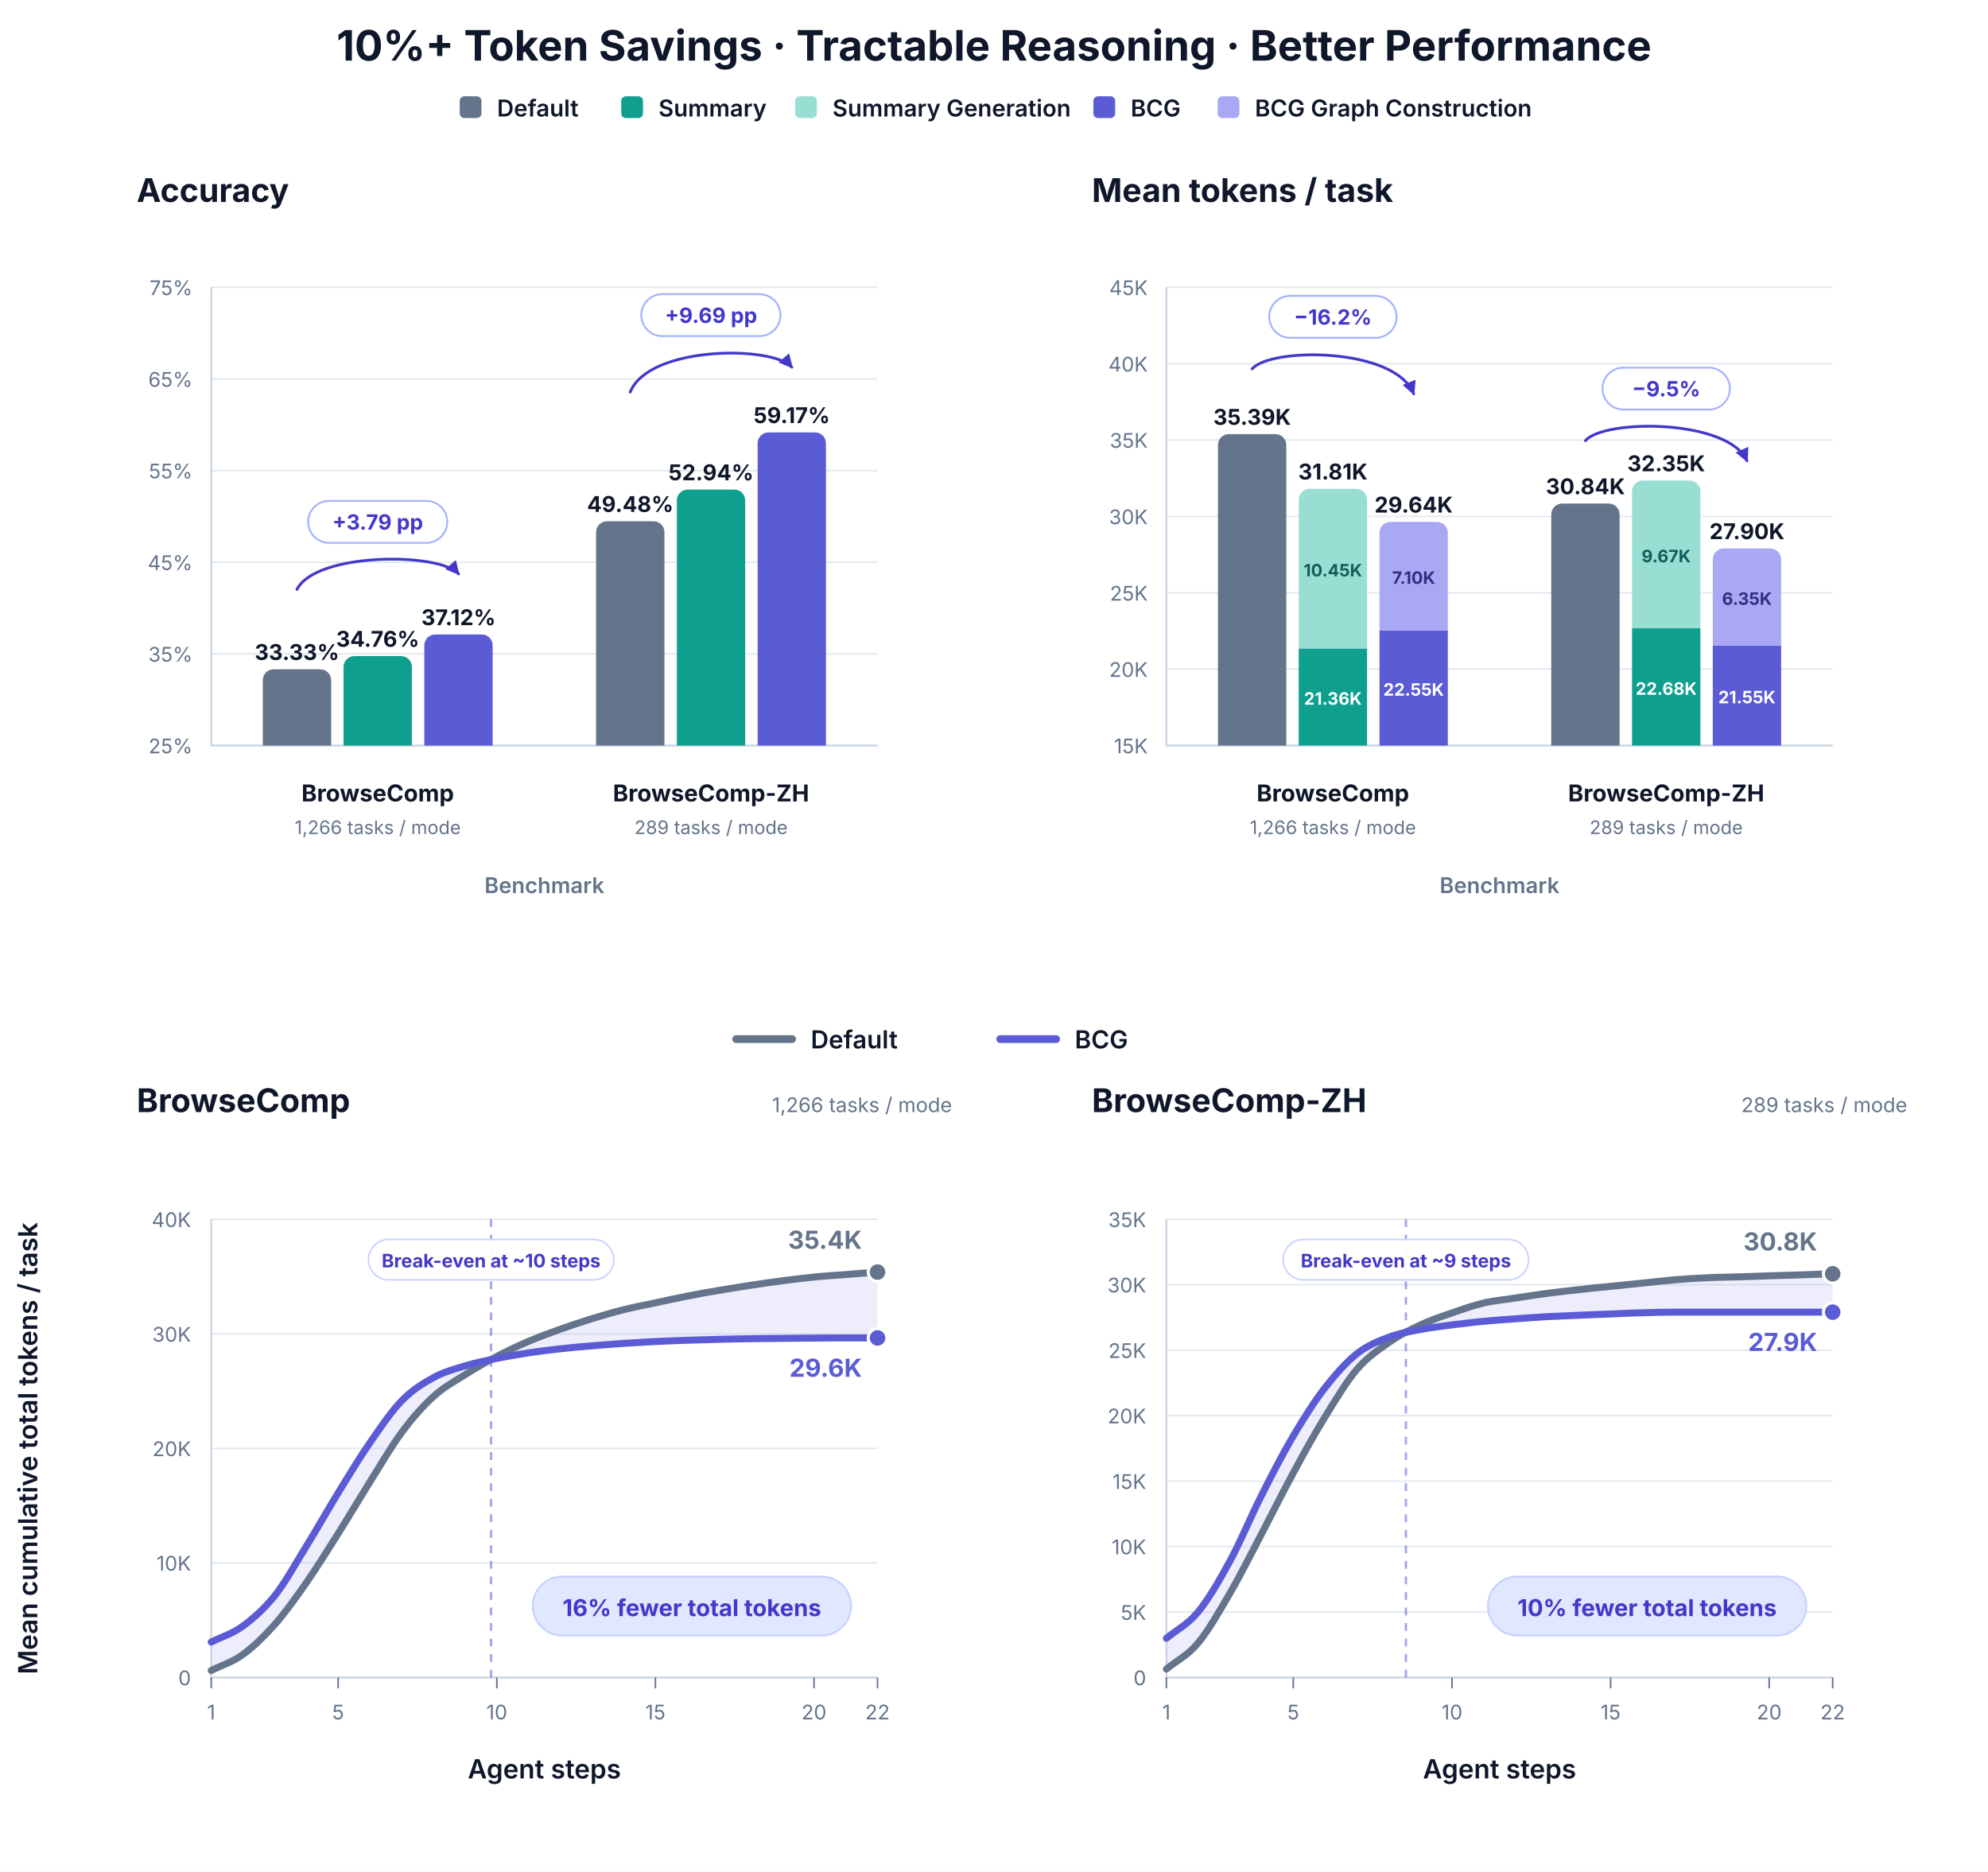
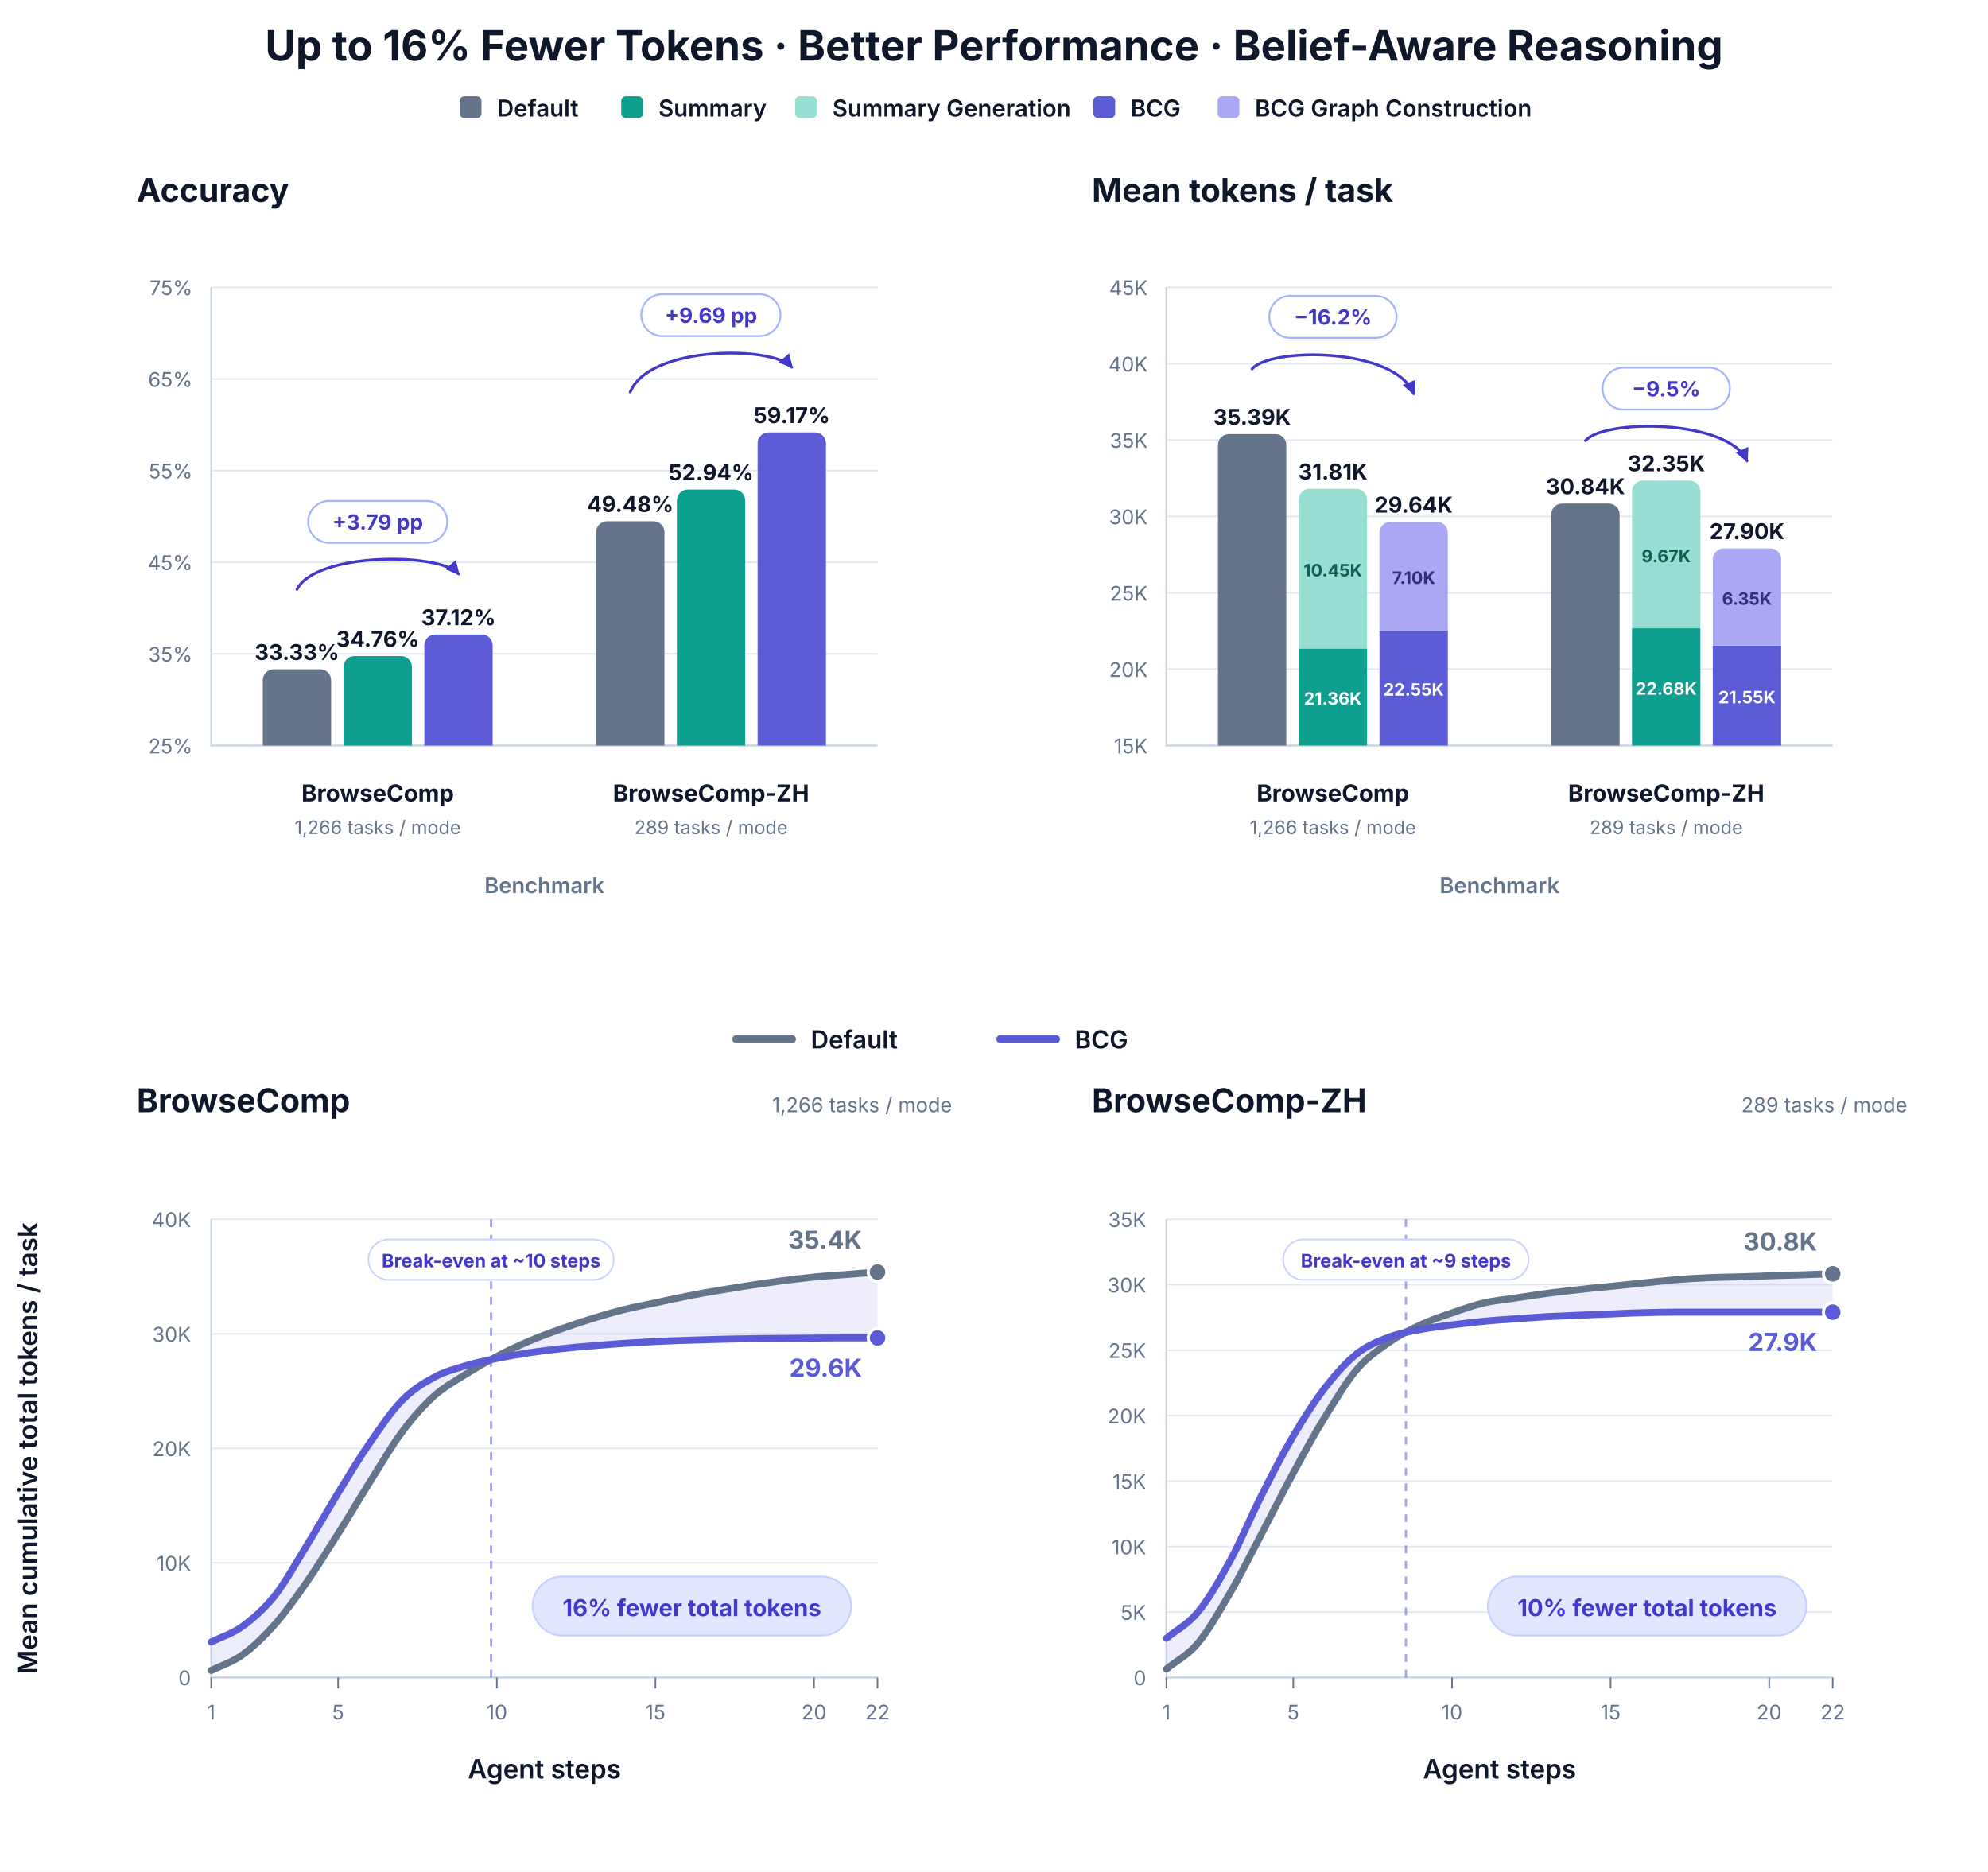
<svg xmlns="http://www.w3.org/2000/svg" width="1280" height="1205" viewBox="0 0 1280 1205" role="img" aria-labelledby="title desc">
  <rect width="1280" height="1205" fill="#ffffff" />
  <g font-family="Inter,Arial,sans-serif">
    <defs>
      <marker id="improvement-arrow" viewBox="0 0 8 8" refX="7" refY="4" markerWidth="5" markerHeight="5" orient="auto">
        <path d="M0 0L8 4L0 8Z" fill="#4338ca" />
      </marker>
    </defs>
-     <text x="640" y="39" text-anchor="middle" fill="#0f172a" font-size="27" font-weight="700">10%+ Token Savings · Tractable Reasoning · Better Performance</text>
+     <text x="640" y="39" text-anchor="middle" fill="#0f172a" font-size="27" font-weight="700">Up to 16% Fewer Tokens · Better Performance · Belief-Aware Reasoning</text>
    <rect x="296" y="62" width="14" height="14" rx="3" fill="#64748b" />
    <text x="320" y="75" fill="#0f172a" font-size="15" font-weight="600">Default</text>
    <rect x="400" y="62" width="14" height="14" rx="3" fill="#0f9f8f" />
    <text x="424" y="75" fill="#0f172a" font-size="15" font-weight="600">Summary</text>
    <rect x="512" y="62" width="14" height="14" rx="3" fill="#99ded3" />
    <text x="536" y="75" fill="#0f172a" font-size="15" font-weight="600">Summary Generation</text>
    <rect x="704" y="62" width="14" height="14" rx="3" fill="#5b5bd6" />
    <text x="728" y="75" fill="#0f172a" font-size="15" font-weight="600">BCG</text>
    <rect x="784" y="62" width="14" height="14" rx="3" fill="#aaa8f4" />
    <text x="808" y="75" fill="#0f172a" font-size="15" font-weight="600">BCG Graph Construction</text>
    <text x="88" y="130" fill="#0f172a" font-size="21" font-weight="700">Accuracy</text>
    <text x="703" y="130" fill="#0f172a" font-size="21" font-weight="700">Mean tokens / task</text>
    <path d="M136.0 480.0H565.0" stroke="#e2e8f0" stroke-width="1" />
    <text x="124.0" y="485.0" text-anchor="end" fill="#64748b" font-size="13">25%</text>
    <path d="M136.0 421.0H565.0" stroke="#e2e8f0" stroke-width="1" />
    <text x="124.0" y="426.0" text-anchor="end" fill="#64748b" font-size="13">35%</text>
    <path d="M136.0 362.0H565.0" stroke="#e2e8f0" stroke-width="1" />
    <text x="124.0" y="367.0" text-anchor="end" fill="#64748b" font-size="13">45%</text>
    <path d="M136.0 303.0H565.0" stroke="#e2e8f0" stroke-width="1" />
    <text x="124.0" y="308.0" text-anchor="end" fill="#64748b" font-size="13">55%</text>
    <path d="M136.0 244.0H565.0" stroke="#e2e8f0" stroke-width="1" />
    <text x="124.0" y="249.0" text-anchor="end" fill="#64748b" font-size="13">65%</text>
    <path d="M136.0 185.0H565.0" stroke="#e2e8f0" stroke-width="1" />
    <text x="124.0" y="190.0" text-anchor="end" fill="#64748b" font-size="13">75%</text>
    <path d="M751.0 480.0H1180.0" stroke="#e2e8f0" stroke-width="1" />
    <text x="739.0" y="485.0" text-anchor="end" fill="#64748b" font-size="13">15K</text>
    <path d="M751.0 430.8H1180.0" stroke="#e2e8f0" stroke-width="1" />
    <text x="739.0" y="435.8" text-anchor="end" fill="#64748b" font-size="13">20K</text>
    <path d="M751.0 381.7H1180.0" stroke="#e2e8f0" stroke-width="1" />
    <text x="739.0" y="386.7" text-anchor="end" fill="#64748b" font-size="13">25K</text>
    <path d="M751.0 332.5H1180.0" stroke="#e2e8f0" stroke-width="1" />
    <text x="739.0" y="337.5" text-anchor="end" fill="#64748b" font-size="13">30K</text>
    <path d="M751.0 283.3H1180.0" stroke="#e2e8f0" stroke-width="1" />
    <text x="739.0" y="288.3" text-anchor="end" fill="#64748b" font-size="13">35K</text>
    <path d="M751.0 234.2H1180.0" stroke="#e2e8f0" stroke-width="1" />
    <text x="739.0" y="239.2" text-anchor="end" fill="#64748b" font-size="13">40K</text>
    <path d="M751.0 185.0H1180.0" stroke="#e2e8f0" stroke-width="1" />
    <text x="739.0" y="190.0" text-anchor="end" fill="#64748b" font-size="13">45K</text>
    <path d="M136.0 185.0V480.0H565.0" fill="none" stroke="#cbd5e1" stroke-width="1.2" />
    <path d="M751.0 185.0V480.0H1180.0" fill="none" stroke="#cbd5e1" stroke-width="1.2" />
    <path d="M169.2 480.0V437.9a7 7 0 0 1 7 -7h30.0a7 7 0 0 1 7 7V480.0Z" fill="#64748b" />
    <text x="191.2" y="424.9" text-anchor="middle" fill="#0f172a" font-size="14" font-weight="700">33.33%</text>
    <path d="M221.2 480.0V429.4a7 7 0 0 1 7 -7h30.0a7 7 0 0 1 7 7V480.0Z" fill="#0f9f8f" />
    <text x="243.2" y="416.4" text-anchor="middle" fill="#0f172a" font-size="14" font-weight="700">34.76%</text>
    <path d="M273.2 480.0V415.5a7 7 0 0 1 7 -7h30.0a7 7 0 0 1 7 7V480.0Z" fill="#5b5bd6" />
    <text x="295.2" y="402.5" text-anchor="middle" fill="#0f172a" font-size="14" font-weight="700">37.12%</text>
    <text x="243.2" y="516" text-anchor="middle" fill="#0f172a" font-size="15" font-weight="700">BrowseComp</text>
    <text x="243.2" y="537" text-anchor="middle" fill="#64748b" font-size="12">1,266 tasks / mode</text>
    <path d="M191.2 379.5 C203.2 355.5, 283.2 355.5, 295.2 369.5" fill="none" stroke="#4338ca" stroke-width="1.8" stroke-linecap="round" marker-end="url(#improvement-arrow)" />
    <rect x="198.4" y="322.5" width="89.6" height="27" rx="13.5" fill="#ffffff" stroke="#a5b4fc" stroke-width="1.2" />
    <text x="243.2" y="341.0" text-anchor="middle" fill="#4338ca" font-size="13.5" font-weight="700">+3.79 pp</text>
    <path d="M784.2 480.0V286.5a7 7 0 0 1 7 -7h30.0a7 7 0 0 1 7 7V480.0Z" fill="#64748b" />
    <text x="806.2" y="273.5" text-anchor="middle" fill="#0f172a" font-size="14" font-weight="700">35.39K</text>
    <rect x="836.2" y="417.5" width="44.0" height="62.5" fill="#0f9f8f" />
    <path d="M836.2 417.5V321.7a7 7 0 0 1 7 -7h30.0a7 7 0 0 1 7 7V417.5Z" fill="#99ded3" />
    <text x="858.2" y="308.7" text-anchor="middle" fill="#0f172a" font-size="14" font-weight="700">31.81K</text>
    <text x="858.2" y="453.7" text-anchor="middle" fill="#ffffff" font-size="11" font-weight="700">21.36K</text>
    <text x="858.2" y="371.1" text-anchor="middle" fill="#115e59" font-size="11" font-weight="700">10.45K</text>
    <rect x="888.2" y="405.8" width="44.0" height="74.2" fill="#5b5bd6" />
    <path d="M888.2 405.8V343.0a7 7 0 0 1 7 -7h30.0a7 7 0 0 1 7 7V405.8Z" fill="#aaa8f4" />
    <text x="910.2" y="330.0" text-anchor="middle" fill="#0f172a" font-size="14" font-weight="700">29.64K</text>
    <text x="910.2" y="447.9" text-anchor="middle" fill="#ffffff" font-size="11" font-weight="700">22.55K</text>
    <text x="910.2" y="375.9" text-anchor="middle" fill="#312e81" font-size="11" font-weight="700">7.10K</text>
    <text x="858.2" y="516" text-anchor="middle" fill="#0f172a" font-size="15" font-weight="700">BrowseComp</text>
    <text x="858.2" y="537" text-anchor="middle" fill="#64748b" font-size="12">1,266 tasks / mode</text>
    <path d="M806.2 237.5 C818.2 223.5, 898.2 223.5, 910.2 253.5" fill="none" stroke="#4338ca" stroke-width="1.8" stroke-linecap="round" marker-end="url(#improvement-arrow)" />
    <rect x="817.2" y="190.5" width="82.0" height="27" rx="13.5" fill="#ffffff" stroke="#a5b4fc" stroke-width="1.2" />
    <text x="858.2" y="209.0" text-anchor="middle" fill="#4338ca" font-size="13.5" font-weight="700">−16.2%</text>
    <path d="M383.8 480.0V342.6a7 7 0 0 1 7 -7h30.0a7 7 0 0 1 7 7V480.0Z" fill="#64748b" />
    <text x="405.8" y="329.6" text-anchor="middle" fill="#0f172a" font-size="14" font-weight="700">49.48%</text>
    <path d="M435.8 480.0V322.2a7 7 0 0 1 7 -7h30.0a7 7 0 0 1 7 7V480.0Z" fill="#0f9f8f" />
    <text x="457.8" y="309.2" text-anchor="middle" fill="#0f172a" font-size="14" font-weight="700">52.94%</text>
    <path d="M487.8 480.0V285.4a7 7 0 0 1 7 -7h30.0a7 7 0 0 1 7 7V480.0Z" fill="#5b5bd6" />
    <text x="509.8" y="272.4" text-anchor="middle" fill="#0f172a" font-size="14" font-weight="700">59.17%</text>
    <text x="457.8" y="516" text-anchor="middle" fill="#0f172a" font-size="15" font-weight="700">BrowseComp-ZH</text>
    <text x="457.8" y="537" text-anchor="middle" fill="#64748b" font-size="12">289 tasks / mode</text>
    <path d="M405.8 252.4 C417.8 222.4, 497.8 222.4, 509.8 236.4" fill="none" stroke="#4338ca" stroke-width="1.8" stroke-linecap="round" marker-end="url(#improvement-arrow)" />
    <rect x="412.9" y="189.4" width="89.6" height="27" rx="13.5" fill="#ffffff" stroke="#a5b4fc" stroke-width="1.2" />
    <text x="457.8" y="207.9" text-anchor="middle" fill="#4338ca" font-size="13.5" font-weight="700">+9.69 pp</text>
    <path d="M998.8 480.0V331.2a7 7 0 0 1 7 -7h30.0a7 7 0 0 1 7 7V480.0Z" fill="#64748b" />
    <text x="1020.8" y="318.2" text-anchor="middle" fill="#0f172a" font-size="14" font-weight="700">30.84K</text>
    <rect x="1050.8" y="404.5" width="44.0" height="75.5" fill="#0f9f8f" />
    <path d="M1050.8 404.5V316.4a7 7 0 0 1 7 -7h30.0a7 7 0 0 1 7 7V404.5Z" fill="#99ded3" />
    <text x="1072.8" y="303.4" text-anchor="middle" fill="#0f172a" font-size="14" font-weight="700">32.35K</text>
    <text x="1072.8" y="447.3" text-anchor="middle" fill="#ffffff" font-size="11" font-weight="700">22.68K</text>
    <text x="1072.8" y="362.0" text-anchor="middle" fill="#115e59" font-size="11" font-weight="700">9.67K</text>
    <rect x="1102.8" y="415.6" width="44.0" height="64.4" fill="#5b5bd6" />
    <path d="M1102.8 415.6V360.1a7 7 0 0 1 7 -7h30.0a7 7 0 0 1 7 7V415.6Z" fill="#aaa8f4" />
    <text x="1124.8" y="347.1" text-anchor="middle" fill="#0f172a" font-size="14" font-weight="700">27.90K</text>
    <text x="1124.8" y="452.8" text-anchor="middle" fill="#ffffff" font-size="11" font-weight="700">21.55K</text>
    <text x="1124.8" y="389.4" text-anchor="middle" fill="#312e81" font-size="11" font-weight="700">6.35K</text>
    <text x="1072.8" y="516" text-anchor="middle" fill="#0f172a" font-size="15" font-weight="700">BrowseComp-ZH</text>
    <text x="1072.8" y="537" text-anchor="middle" fill="#64748b" font-size="12">289 tasks / mode</text>
    <path d="M1020.8 283.7 C1032.8 269.7, 1112.8 269.7, 1124.8 296.7" fill="none" stroke="#4338ca" stroke-width="1.8" stroke-linecap="round" marker-end="url(#improvement-arrow)" />
    <rect x="1031.8" y="236.7" width="82.0" height="27" rx="13.5" fill="#ffffff" stroke="#a5b4fc" stroke-width="1.2" />
    <text x="1072.8" y="255.2" text-anchor="middle" fill="#4338ca" font-size="13.5" font-weight="700">−9.5%</text>
    <text x="350.5" y="575" text-anchor="middle" fill="#64748b" font-size="14" font-weight="600">Benchmark</text>
    <text x="965.5" y="575" text-anchor="middle" fill="#64748b" font-size="14" font-weight="600">Benchmark</text>
  </g>
  <g font-family="Inter,Arial,sans-serif" transform="translate(0 600)">
    <path d="M474 69H510" stroke="#64748b" stroke-width="5" stroke-linecap="round" />
    <text x="522" y="75" fill="#0f172a" font-size="16" font-weight="600">Default</text>
    <path d="M644 69H680" stroke="#5b5bd6" stroke-width="5" stroke-linecap="round" />
    <text x="692" y="75" fill="#0f172a" font-size="16" font-weight="600">BCG</text>
    <text x="24" y="332.5" transform="rotate(-90 24 332.5)" text-anchor="middle" fill="#0f172a" font-size="17" font-weight="600">Mean cumulative total tokens / task</text>
    <text x="88" y="116" fill="#0f172a" font-size="21" font-weight="700">BrowseComp</text>
    <text x="613" y="116" text-anchor="end" fill="#64748b" font-size="13">1,266 tasks / mode</text>
    <path d="M136.0 480.0H565.0" stroke="#e2e8f0" stroke-width="1" />
    <text x="123.0" y="485.0" text-anchor="end" fill="#64748b" font-size="13">0</text>
    <path d="M136.0 406.2H565.0" stroke="#e2e8f0" stroke-width="1" />
    <text x="123.0" y="411.2" text-anchor="end" fill="#64748b" font-size="13">10K</text>
    <path d="M136.0 332.5H565.0" stroke="#e2e8f0" stroke-width="1" />
    <text x="123.0" y="337.5" text-anchor="end" fill="#64748b" font-size="13">20K</text>
    <path d="M136.0 258.8H565.0" stroke="#e2e8f0" stroke-width="1" />
    <text x="123.0" y="263.8" text-anchor="end" fill="#64748b" font-size="13">30K</text>
    <path d="M136.0 185.0H565.0" stroke="#e2e8f0" stroke-width="1" />
    <text x="123.0" y="190.0" text-anchor="end" fill="#64748b" font-size="13">40K</text>
    <path d="M136.0 185.0V480.0H565.0" fill="none" stroke="#cbd5e1" stroke-width="1.2" />
    <path d="M136.0 480.0v7" stroke="#64748b" stroke-width="1" />
    <text x="136.0" y="507.0" text-anchor="middle" fill="#64748b" font-size="13">1</text>
    <path d="M217.7 480.0v7" stroke="#64748b" stroke-width="1" />
    <text x="217.7" y="507.0" text-anchor="middle" fill="#64748b" font-size="13">5</text>
    <path d="M319.9 480.0v7" stroke="#64748b" stroke-width="1" />
    <text x="319.9" y="507.0" text-anchor="middle" fill="#64748b" font-size="13">10</text>
    <path d="M422.0 480.0v7" stroke="#64748b" stroke-width="1" />
    <text x="422.0" y="507.0" text-anchor="middle" fill="#64748b" font-size="13">15</text>
    <path d="M524.1 480.0v7" stroke="#64748b" stroke-width="1" />
    <text x="524.1" y="507.0" text-anchor="middle" fill="#64748b" font-size="13">20</text>
    <path d="M565.0 480.0v7" stroke="#64748b" stroke-width="1" />
    <text x="565.0" y="507.0" text-anchor="middle" fill="#64748b" font-size="13">22</text>
    <path d="M316.2 185.0V480.0" stroke="#5b5bd6" stroke-opacity="0.55" stroke-width="1.5" stroke-dasharray="5 5" />
    <rect x="237.2" y="198.0" width="158" height="26" rx="13" fill="#ffffff" fill-opacity="0.94" stroke="#c7d2fe" />
    <text x="316.2" y="216.0" text-anchor="middle" fill="#4338ca" font-size="12" font-weight="700">Break-even at ~10 steps</text>
    <path d="M136.0,475.5 C142.8,472.1 149.6,470.2 156.4,465.2 C163.2,460.3 170.0,453.6 176.9,445.9 C183.7,438.2 190.5,428.6 197.3,418.9 C204.1,409.1 210.9,398.1 217.7,387.4 C224.5,376.6 231.3,365.1 238.1,354.2 C245.0,343.4 251.8,331.4 258.6,322.3 C265.4,313.1 272.2,305.4 279.0,299.2 C285.8,293.0 292.6,289.4 299.4,285.1 C306.2,280.8 313.0,276.9 319.9,273.3 C326.7,269.7 333.5,266.5 340.3,263.6 C347.1,260.7 353.9,258.2 360.7,255.8 C367.5,253.4 374.3,251.1 381.1,249.0 C388.0,246.9 394.8,244.9 401.6,243.2 C408.4,241.5 415.2,240.2 422.0,238.8 C428.8,237.3 435.6,235.8 442.4,234.5 C449.2,233.1 456.0,231.9 462.9,230.8 C469.7,229.6 476.5,228.6 483.3,227.5 C490.1,226.5 496.9,225.5 503.7,224.6 C510.5,223.7 517.3,222.9 524.1,222.2 C531.0,221.5 537.8,221.1 544.6,220.6 C551.4,220.0 558.2,219.5 565.0,219.0 L565.0,261.4 C558.2,261.4 551.4,261.4 544.6,261.4 C537.8,261.4 531.0,261.4 524.1,261.5 C517.3,261.5 510.5,261.6 503.7,261.7 C496.9,261.7 490.1,261.8 483.3,261.9 C476.5,262.0 469.7,262.1 462.9,262.3 C456.0,262.5 449.2,262.7 442.4,262.9 C435.6,263.1 428.8,263.4 422.0,263.7 C415.2,264.1 408.4,264.5 401.6,264.9 C394.8,265.4 388.0,265.9 381.1,266.5 C374.3,267.0 367.5,267.6 360.7,268.4 C353.9,269.1 347.1,270.0 340.3,271.0 C333.5,272.1 326.7,273.2 319.9,274.6 C313.0,276.0 306.2,277.3 299.4,279.4 C292.6,281.5 285.8,283.2 279.0,287.0 C272.2,290.7 265.4,294.9 258.6,301.9 C251.8,308.9 245.0,319.1 238.1,329.0 C231.3,338.8 224.5,350.1 217.7,361.2 C210.9,372.3 204.1,384.4 197.3,395.4 C190.5,406.4 183.7,418.8 176.9,427.4 C170.0,435.9 163.2,441.9 156.4,446.9 C149.6,451.9 142.8,453.8 136.0,457.2 Z" fill="#aaa8f4" fill-opacity="0.20" />
    <path d="M136.0,475.5 C142.8,472.1 149.6,470.2 156.4,465.2 C163.2,460.3 170.0,453.6 176.9,445.9 C183.7,438.2 190.5,428.6 197.3,418.9 C204.1,409.1 210.9,398.1 217.7,387.4 C224.5,376.6 231.3,365.1 238.1,354.2 C245.0,343.4 251.8,331.4 258.6,322.3 C265.4,313.1 272.2,305.4 279.0,299.2 C285.8,293.0 292.6,289.4 299.4,285.1 C306.2,280.8 313.0,276.9 319.9,273.3 C326.7,269.7 333.5,266.5 340.3,263.6 C347.1,260.7 353.9,258.2 360.7,255.8 C367.5,253.4 374.3,251.1 381.1,249.0 C388.0,246.9 394.8,244.9 401.6,243.2 C408.4,241.5 415.2,240.2 422.0,238.8 C428.8,237.3 435.6,235.8 442.4,234.5 C449.2,233.1 456.0,231.9 462.9,230.8 C469.7,229.6 476.5,228.6 483.3,227.5 C490.1,226.5 496.9,225.5 503.7,224.6 C510.5,223.7 517.3,222.9 524.1,222.2 C531.0,221.5 537.8,221.1 544.6,220.6 C551.4,220.0 558.2,219.5 565.0,219.0" fill="none" stroke="#64748b" stroke-width="4.5" stroke-linecap="round" />
    <path d="M136.0,457.2 C142.8,453.8 149.6,451.9 156.4,446.9 C163.2,441.9 170.0,435.9 176.9,427.4 C183.7,418.8 190.5,406.4 197.3,395.4 C204.1,384.4 210.9,372.3 217.7,361.2 C224.5,350.1 231.3,338.8 238.1,329.0 C245.0,319.1 251.8,308.9 258.6,301.9 C265.4,294.9 272.2,290.7 279.0,287.0 C285.8,283.2 292.6,281.5 299.4,279.4 C306.2,277.3 313.0,276.0 319.9,274.6 C326.7,273.2 333.5,272.1 340.3,271.0 C347.1,270.0 353.9,269.1 360.7,268.4 C367.5,267.6 374.3,267.0 381.1,266.5 C388.0,265.9 394.8,265.4 401.6,264.9 C408.4,264.5 415.2,264.1 422.0,263.7 C428.8,263.4 435.6,263.1 442.4,262.9 C449.2,262.7 456.0,262.5 462.9,262.3 C469.7,262.1 476.5,262.0 483.3,261.9 C490.1,261.8 496.9,261.7 503.7,261.7 C510.5,261.6 517.3,261.5 524.1,261.5 C531.0,261.4 537.8,261.4 544.6,261.4 C551.4,261.4 558.2,261.4 565.0,261.4" fill="none" stroke="#5b5bd6" stroke-width="4.5" stroke-linecap="round" />
    <circle cx="565.0" cy="219.0" r="6" fill="#64748b" stroke="#ffffff" stroke-width="2" />
    <text x="555.0" y="204.0" text-anchor="end" fill="#64748b" font-size="16" font-weight="700">35.4K</text>
    <circle cx="565.0" cy="261.4" r="6" fill="#5b5bd6" stroke="#ffffff" stroke-width="2" />
    <text x="555.0" y="286.4" text-anchor="end" fill="#5b5bd6" font-size="16" font-weight="700">29.6K</text>
    <rect x="343.0" y="415.0" width="205" height="38" rx="19" fill="#e0e7ff" stroke="#c7d2fe" stroke-width="1.2" />
    <text x="445.5" y="440.5" text-anchor="middle" fill="#4338ca" font-size="15" font-weight="700">16% fewer total tokens</text>
    <text x="350.5" y="545" text-anchor="middle" fill="#0f172a" font-size="17" font-weight="600">Agent steps</text>
    <text x="703" y="116" fill="#0f172a" font-size="21" font-weight="700">BrowseComp-ZH</text>
    <text x="1228" y="116" text-anchor="end" fill="#64748b" font-size="13">289 tasks / mode</text>
    <path d="M751.0 480.0H1180.0" stroke="#e2e8f0" stroke-width="1" />
    <text x="738.0" y="485.0" text-anchor="end" fill="#64748b" font-size="13">0</text>
    <path d="M751.0 437.9H1180.0" stroke="#e2e8f0" stroke-width="1" />
    <text x="738.0" y="442.9" text-anchor="end" fill="#64748b" font-size="13">5K</text>
    <path d="M751.0 395.7H1180.0" stroke="#e2e8f0" stroke-width="1" />
    <text x="738.0" y="400.7" text-anchor="end" fill="#64748b" font-size="13">10K</text>
    <path d="M751.0 353.6H1180.0" stroke="#e2e8f0" stroke-width="1" />
    <text x="738.0" y="358.6" text-anchor="end" fill="#64748b" font-size="13">15K</text>
    <path d="M751.0 311.4H1180.0" stroke="#e2e8f0" stroke-width="1" />
    <text x="738.0" y="316.4" text-anchor="end" fill="#64748b" font-size="13">20K</text>
    <path d="M751.0 269.3H1180.0" stroke="#e2e8f0" stroke-width="1" />
    <text x="738.0" y="274.3" text-anchor="end" fill="#64748b" font-size="13">25K</text>
    <path d="M751.0 227.1H1180.0" stroke="#e2e8f0" stroke-width="1" />
    <text x="738.0" y="232.1" text-anchor="end" fill="#64748b" font-size="13">30K</text>
    <path d="M751.0 185.0H1180.0" stroke="#e2e8f0" stroke-width="1" />
    <text x="738.0" y="190.0" text-anchor="end" fill="#64748b" font-size="13">35K</text>
    <path d="M751.0 185.0V480.0H1180.0" fill="none" stroke="#cbd5e1" stroke-width="1.2" />
    <path d="M751.0 480.0v7" stroke="#64748b" stroke-width="1" />
    <text x="751.0" y="507.0" text-anchor="middle" fill="#64748b" font-size="13">1</text>
    <path d="M832.7 480.0v7" stroke="#64748b" stroke-width="1" />
    <text x="832.7" y="507.0" text-anchor="middle" fill="#64748b" font-size="13">5</text>
    <path d="M934.9 480.0v7" stroke="#64748b" stroke-width="1" />
    <text x="934.9" y="507.0" text-anchor="middle" fill="#64748b" font-size="13">10</text>
    <path d="M1037.0 480.0v7" stroke="#64748b" stroke-width="1" />
    <text x="1037.0" y="507.0" text-anchor="middle" fill="#64748b" font-size="13">15</text>
    <path d="M1139.1 480.0v7" stroke="#64748b" stroke-width="1" />
    <text x="1139.1" y="507.0" text-anchor="middle" fill="#64748b" font-size="13">20</text>
    <path d="M1180.0 480.0v7" stroke="#64748b" stroke-width="1" />
    <text x="1180.0" y="507.0" text-anchor="middle" fill="#64748b" font-size="13">22</text>
    <path d="M905.2 185.0V480.0" stroke="#5b5bd6" stroke-opacity="0.55" stroke-width="1.5" stroke-dasharray="5 5" />
    <rect x="826.2" y="198.0" width="158" height="26" rx="13" fill="#ffffff" fill-opacity="0.94" stroke="#c7d2fe" />
    <text x="905.2" y="216.0" text-anchor="middle" fill="#4338ca" font-size="12" font-weight="700">Break-even at ~9 steps</text>
    <path d="M751.0,474.6 C757.8,469.0 764.6,466.0 771.4,457.8 C778.2,449.7 785.0,437.5 791.9,425.8 C798.7,414.1 805.5,400.4 812.3,387.5 C819.1,374.5 825.9,360.8 832.7,348.3 C839.5,335.7 846.3,323.3 853.1,312.3 C860.0,301.2 866.8,289.7 873.6,281.7 C880.4,273.8 887.2,269.3 894.0,264.5 C900.8,259.7 907.6,256.3 914.4,253.1 C921.2,249.9 928.0,247.6 934.9,245.3 C941.7,242.9 948.5,240.5 955.3,238.9 C962.1,237.3 968.9,236.8 975.7,235.7 C982.5,234.7 989.3,233.6 996.1,232.7 C1003.0,231.8 1009.8,231.1 1016.6,230.3 C1023.4,229.5 1030.2,228.8 1037.0,228.2 C1043.8,227.5 1050.6,226.8 1057.4,226.1 C1064.2,225.4 1071.0,224.6 1077.9,224.0 C1084.7,223.4 1091.5,223.0 1098.3,222.7 C1105.1,222.3 1111.9,222.3 1118.7,222.1 C1125.5,221.9 1132.3,221.7 1139.1,221.4 C1146.0,221.2 1152.8,221.0 1159.6,220.8 C1166.4,220.5 1173.2,220.3 1180.0,220.1 L1180.0,244.8 C1173.2,244.8 1166.4,244.8 1159.6,244.8 C1152.8,244.8 1146.0,244.8 1139.1,244.8 C1132.3,244.8 1125.5,244.8 1118.7,244.8 C1111.9,244.8 1105.1,244.8 1098.3,244.8 C1091.5,244.8 1084.7,244.8 1077.9,244.8 C1071.0,244.8 1064.2,245.0 1057.4,245.2 C1050.6,245.3 1043.8,245.7 1037.0,246.0 C1030.2,246.2 1023.4,246.5 1016.6,246.8 C1009.8,247.1 1003.0,247.4 996.1,247.7 C989.3,248.1 982.5,248.6 975.7,249.1 C968.9,249.6 962.1,250.0 955.3,250.7 C948.5,251.3 941.7,252.2 934.9,253.0 C928.0,253.9 921.2,254.7 914.4,256.0 C907.6,257.3 900.8,258.4 894.0,261.0 C887.2,263.6 880.4,266.2 873.6,271.6 C866.8,277.0 860.0,284.7 853.1,293.5 C846.3,302.3 839.5,313.0 832.7,324.5 C825.9,336.0 819.1,349.2 812.3,362.7 C805.5,376.1 798.7,392.6 791.9,405.1 C785.0,417.7 778.2,429.6 771.4,437.8 C764.6,446.1 757.8,449.1 751.0,454.8 Z" fill="#aaa8f4" fill-opacity="0.20" />
    <path d="M751.0,474.6 C757.8,469.0 764.6,466.0 771.4,457.8 C778.2,449.7 785.0,437.5 791.9,425.8 C798.7,414.1 805.5,400.4 812.3,387.5 C819.1,374.5 825.9,360.8 832.7,348.3 C839.5,335.7 846.3,323.3 853.1,312.3 C860.0,301.2 866.8,289.7 873.6,281.7 C880.4,273.8 887.2,269.3 894.0,264.5 C900.8,259.7 907.6,256.3 914.4,253.1 C921.2,249.9 928.0,247.6 934.9,245.3 C941.7,242.9 948.5,240.5 955.3,238.9 C962.1,237.3 968.9,236.8 975.7,235.7 C982.5,234.7 989.3,233.6 996.1,232.7 C1003.0,231.8 1009.8,231.1 1016.6,230.3 C1023.4,229.5 1030.2,228.8 1037.0,228.2 C1043.8,227.5 1050.6,226.8 1057.4,226.1 C1064.2,225.4 1071.0,224.6 1077.9,224.0 C1084.7,223.4 1091.5,223.0 1098.3,222.7 C1105.1,222.3 1111.9,222.3 1118.7,222.1 C1125.5,221.9 1132.3,221.7 1139.1,221.4 C1146.0,221.2 1152.8,221.0 1159.6,220.8 C1166.4,220.5 1173.2,220.3 1180.0,220.1" fill="none" stroke="#64748b" stroke-width="4.5" stroke-linecap="round" />
    <path d="M751.0,454.8 C757.8,449.1 764.6,446.1 771.4,437.8 C778.2,429.6 785.0,417.7 791.9,405.1 C798.7,392.6 805.5,376.1 812.3,362.7 C819.1,349.2 825.9,336.0 832.7,324.5 C839.5,313.0 846.3,302.3 853.1,293.5 C860.0,284.7 866.8,277.0 873.6,271.6 C880.4,266.2 887.2,263.6 894.0,261.0 C900.8,258.4 907.6,257.3 914.4,256.0 C921.2,254.7 928.0,253.9 934.9,253.0 C941.7,252.2 948.5,251.3 955.3,250.7 C962.1,250.0 968.9,249.6 975.7,249.1 C982.5,248.6 989.3,248.1 996.1,247.7 C1003.0,247.4 1009.8,247.1 1016.6,246.8 C1023.4,246.5 1030.2,246.2 1037.0,246.0 C1043.8,245.7 1050.6,245.3 1057.4,245.2 C1064.2,245.0 1071.0,244.8 1077.9,244.8 C1084.7,244.8 1091.5,244.8 1098.3,244.8 C1105.1,244.8 1111.9,244.8 1118.7,244.8 C1125.5,244.8 1132.3,244.8 1139.1,244.8 C1146.0,244.8 1152.8,244.8 1159.6,244.8 C1166.4,244.8 1173.2,244.8 1180.0,244.8" fill="none" stroke="#5b5bd6" stroke-width="4.5" stroke-linecap="round" />
    <circle cx="1180.0" cy="220.1" r="6" fill="#64748b" stroke="#ffffff" stroke-width="2" />
    <text x="1170.0" y="205.1" text-anchor="end" fill="#64748b" font-size="16" font-weight="700">30.8K</text>
    <circle cx="1180.0" cy="244.8" r="6" fill="#5b5bd6" stroke="#ffffff" stroke-width="2" />
    <text x="1170.0" y="269.8" text-anchor="end" fill="#5b5bd6" font-size="16" font-weight="700">27.9K</text>
    <rect x="958.0" y="415.0" width="205" height="38" rx="19" fill="#e0e7ff" stroke="#c7d2fe" stroke-width="1.2" />
    <text x="1060.5" y="440.5" text-anchor="middle" fill="#4338ca" font-size="15" font-weight="700">10% fewer total tokens</text>
    <text x="965.5" y="545" text-anchor="middle" fill="#0f172a" font-size="17" font-weight="600">Agent steps</text>
  </g>
</svg>
